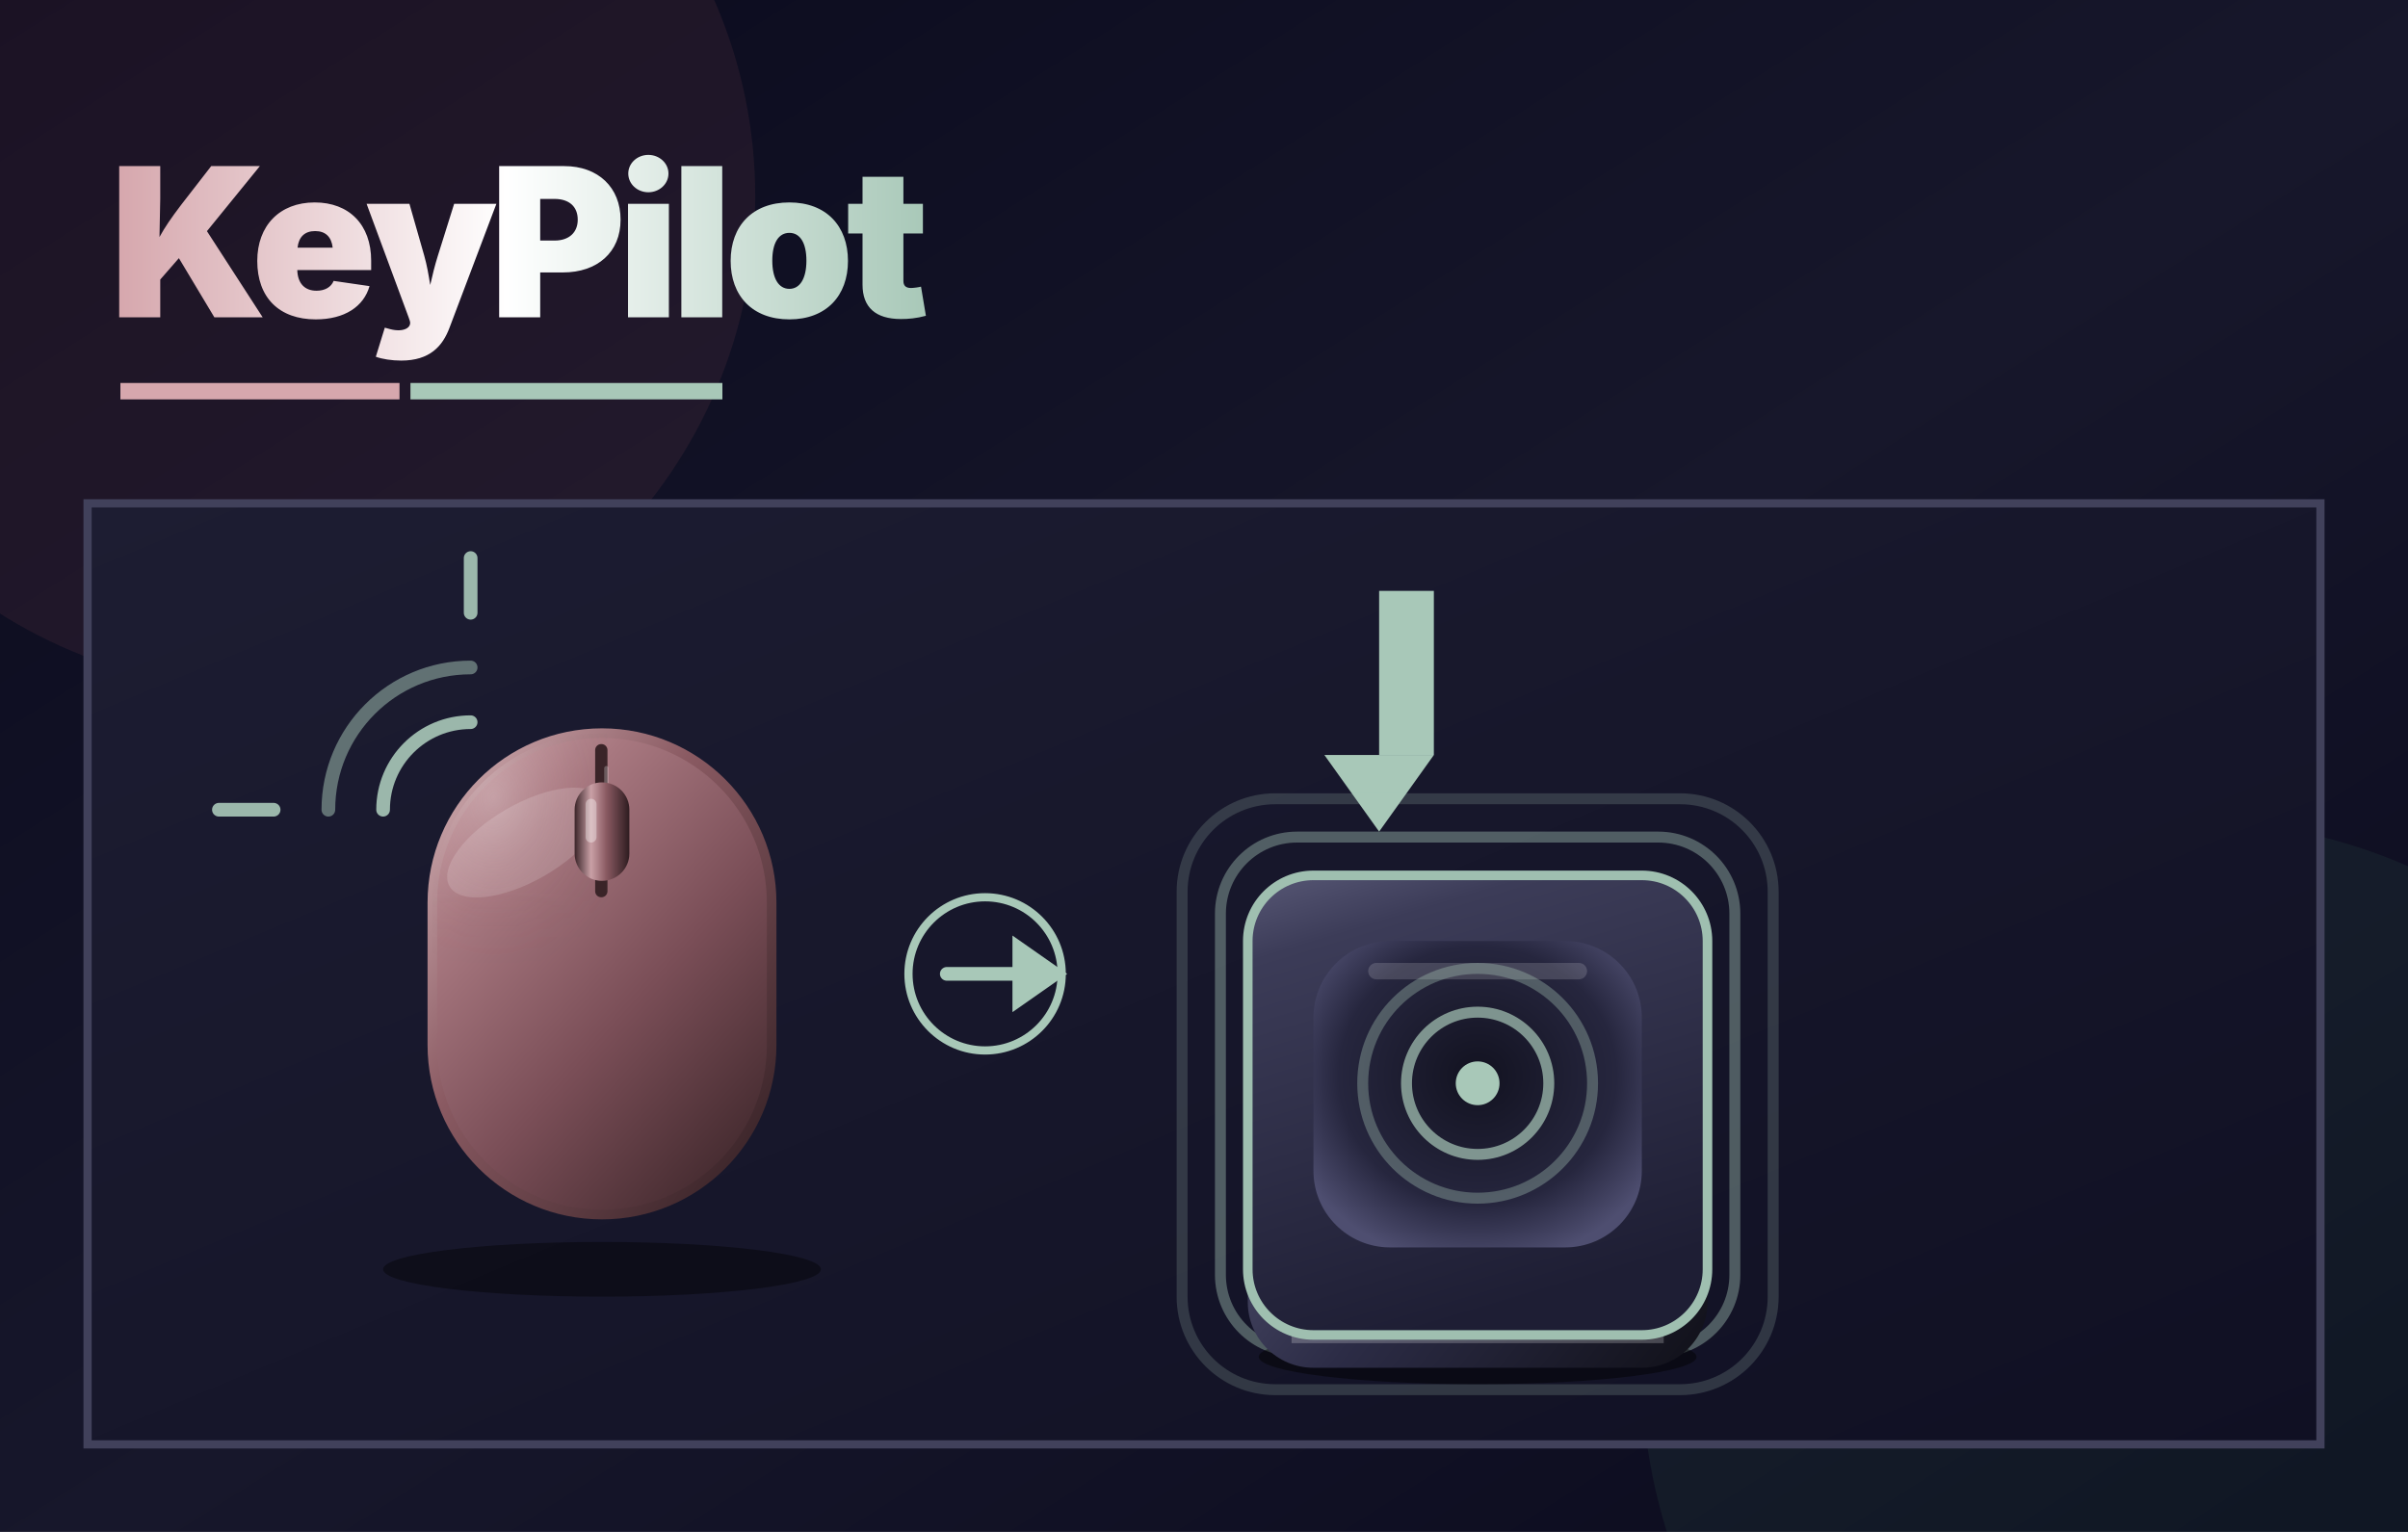
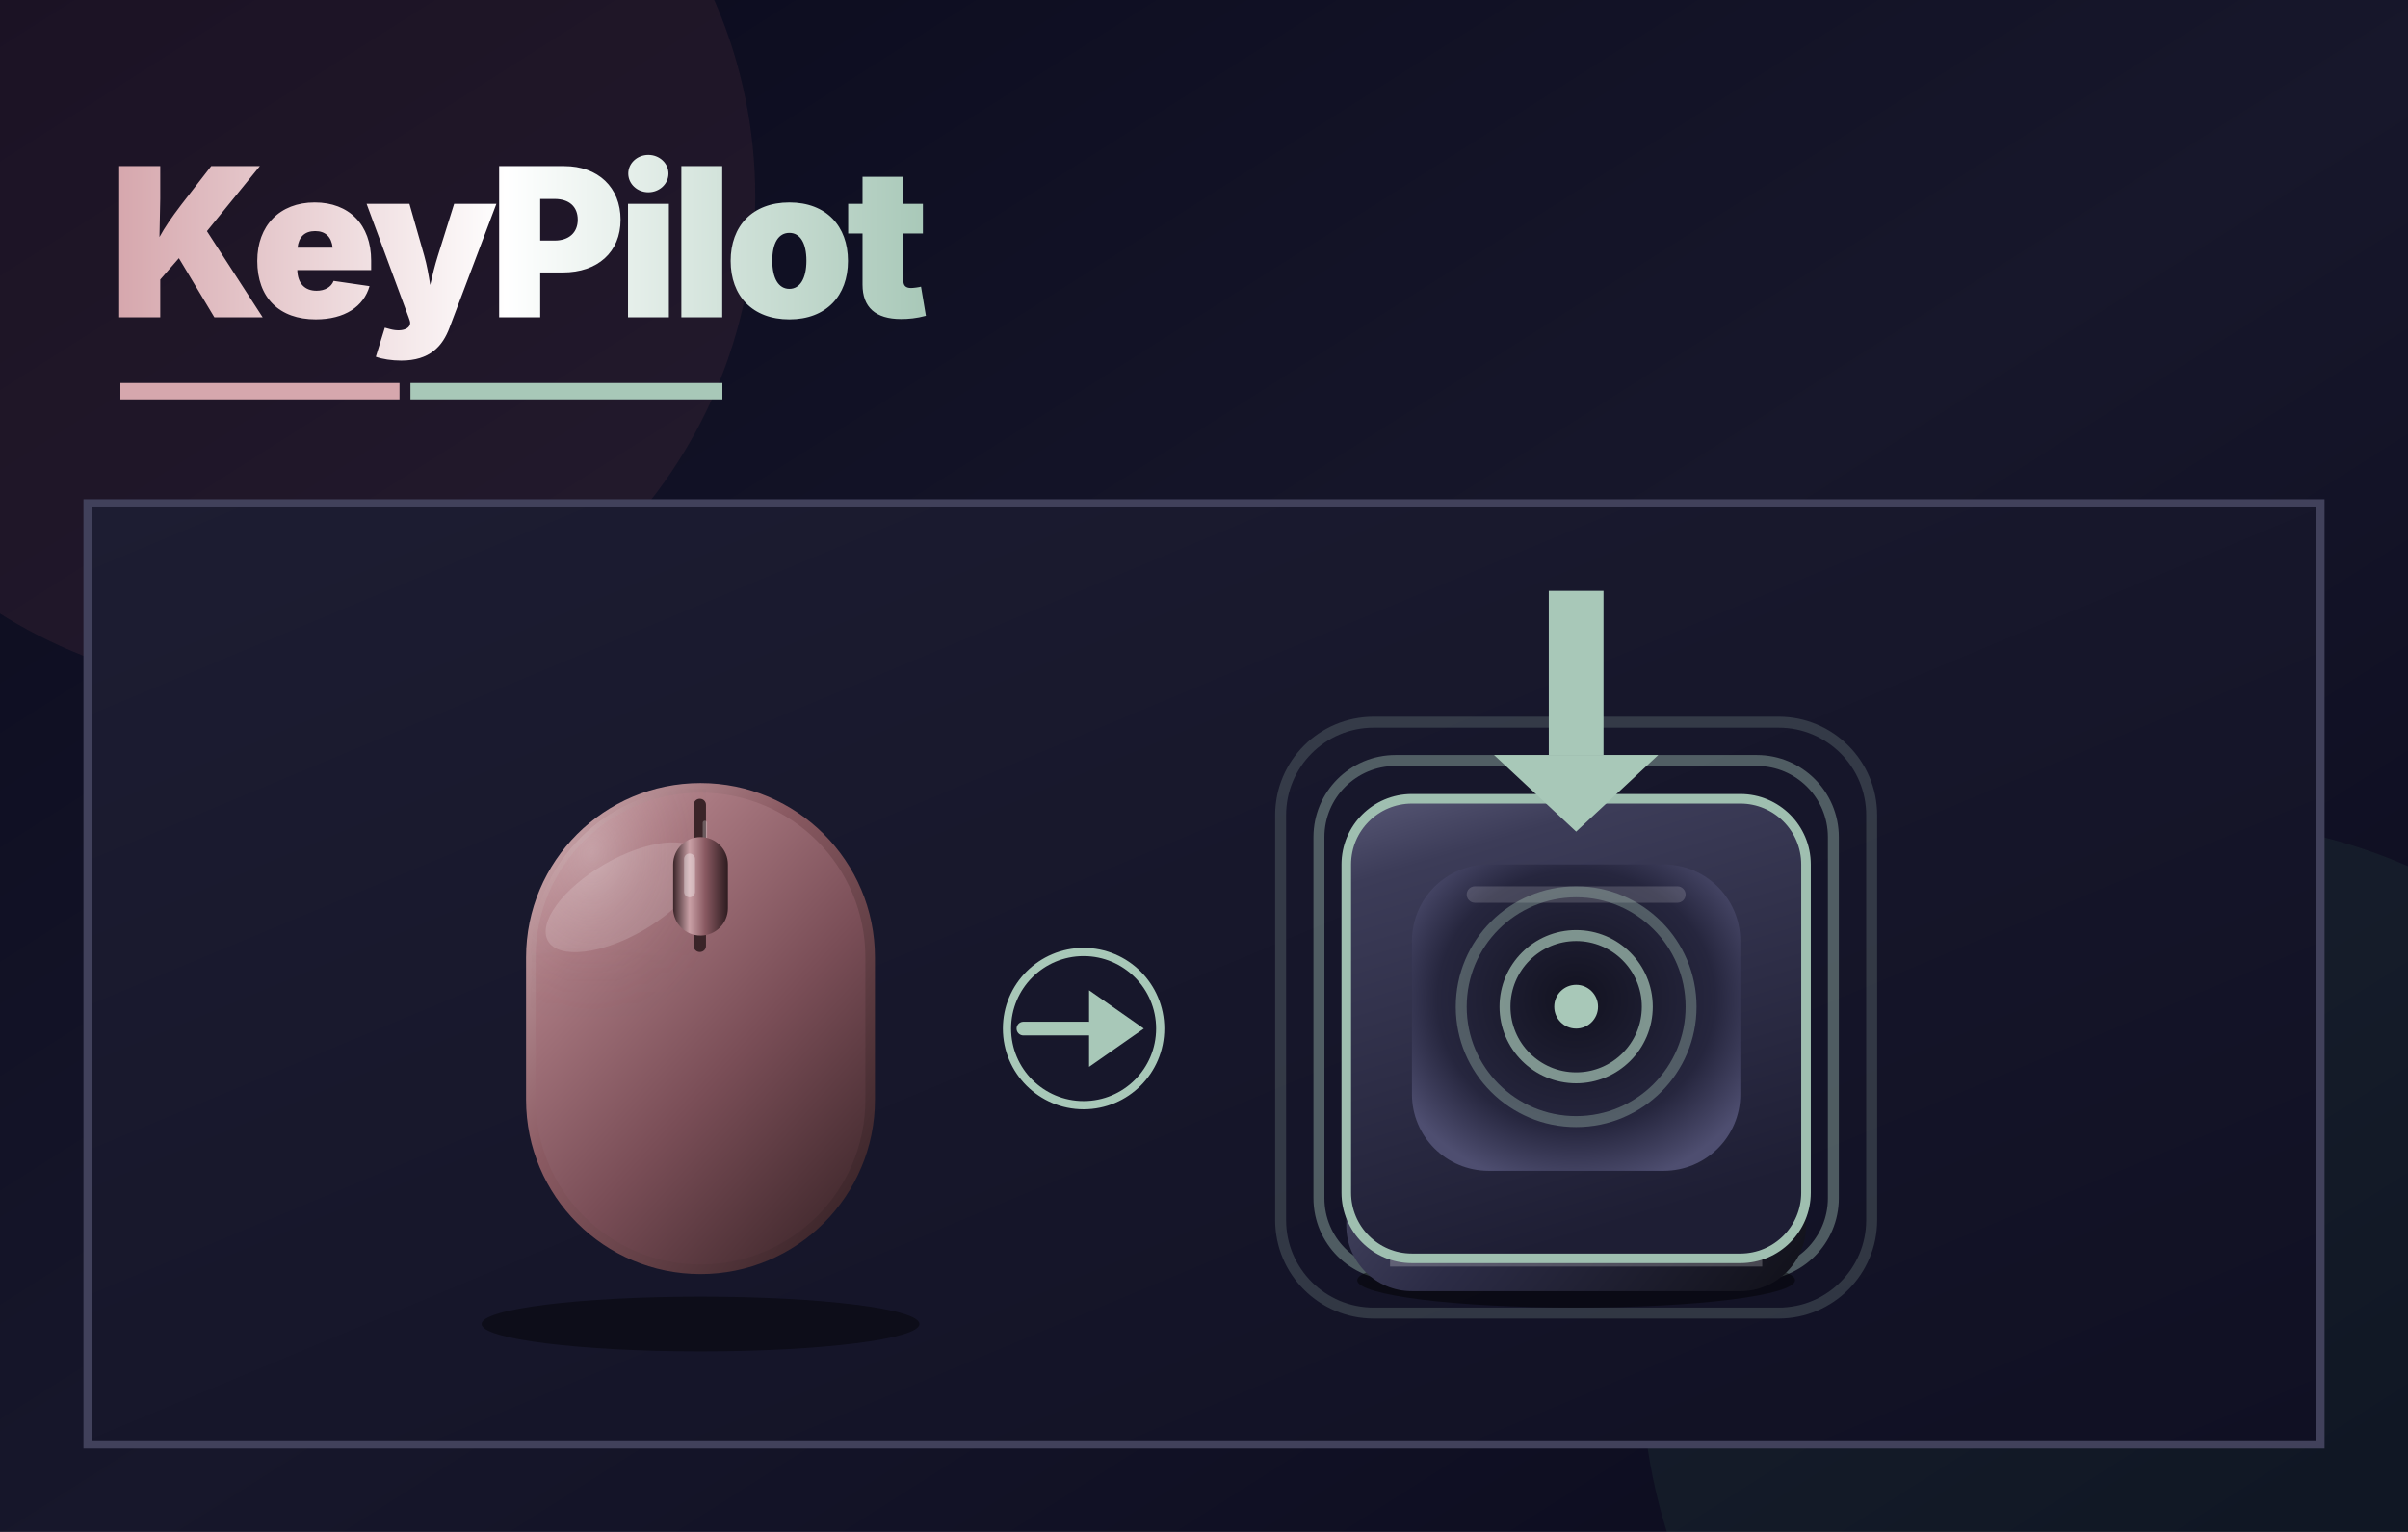
<svg xmlns="http://www.w3.org/2000/svg" width="440" height="280" viewBox="0 0 440 280">
  <defs>
    <linearGradient id="bg" x1="0" y1="0" x2="1" y2="1">
      <stop stop-color="#09091c" />
      <stop offset=".52" stop-color="#17172b" />
      <stop offset="1" stop-color="#09091c" />
    </linearGradient>
    <linearGradient id="title" x1="0" y1="0" x2="1" y2="0">
      <stop stop-color="#d6a7ad" />
      <stop offset=".48" stop-color="#ffffff" />
      <stop offset="1" stop-color="#a8c8b8" />
    </linearGradient>
    <linearGradient id="card" x1="0" y1="0" x2="1" y2="1">
      <stop stop-color="#1d1d32" />
      <stop offset="1" stop-color="#101023" />
    </linearGradient>
    <linearGradient id="mouseBody" x1=".12" y1="0" x2=".9" y2="1">
      <stop stop-color="#c9a0a6" />
      <stop offset=".22" stop-color="#a87880" />
      <stop offset=".58" stop-color="#7a4e57" />
      <stop offset="1" stop-color="#3a2428" />
    </linearGradient>
    <linearGradient id="mouseRim" x1="0" y1="0" x2="1" y2="1">
      <stop stop-color="#d6b4b8" />
      <stop offset=".4" stop-color="#8a5a62" />
      <stop offset="1" stop-color="#2e1c20" />
    </linearGradient>
    <radialGradient id="leftClick" cx=".35" cy=".28" r=".8">
      <stop stop-color="#ffffff" stop-opacity=".18" />
      <stop offset=".5" stop-color="#c9a0a6" stop-opacity=".06" />
      <stop offset="1" stop-color="#2a161a" stop-opacity="0" />
    </radialGradient>
    <linearGradient id="buttonFade" x1="0" y1="0" x2="0" y2="1">
      <stop stop-color="#ffffff" />
      <stop offset=".62" stop-color="#ffffff" />
      <stop offset="1" stop-color="#000000" />
    </linearGradient>
    <mask id="buttonMask" maskUnits="userSpaceOnUse" x="79" y="134" width="62" height="46">
      <rect x="79" y="134" width="62" height="46" fill="url(#buttonFade)" />
    </mask>
    <linearGradient id="wheelFace" x1="0" y1="0" x2="1" y2="0">
      <stop stop-color="#3a2428" />
      <stop offset=".3" stop-color="#c9a0a6" />
      <stop offset=".58" stop-color="#8a5a62" />
      <stop offset="1" stop-color="#2e1c20" />
    </linearGradient>
    <linearGradient id="keyWall" x1="0" y1=".2" x2="1" y2="1">
      <stop stop-color="#5c5c7a" />
      <stop offset=".5" stop-color="#2c2c46" />
      <stop offset="1" stop-color="#101018" />
    </linearGradient>
    <linearGradient id="keyFace" x1=".05" y1="0" x2=".35" y2="1">
      <stop stop-color="#565674" />
      <stop offset=".16" stop-color="#3c3c58" />
      <stop offset="1" stop-color="#1e1e34" />
    </linearGradient>
    <radialGradient id="keyDish" cx=".5" cy=".44" r=".62">
      <stop stop-color="#121220" />
      <stop offset=".68" stop-color="#26263e" />
      <stop offset="1" stop-color="#4e4e70" />
    </radialGradient>
    <clipPath id="mouseClip">
      <rect x="79" y="134" width="62" height="88" rx="31" />
    </clipPath>
  </defs>
  <rect width="440" height="280" fill="url(#bg)" />
  <circle cx="48" cy="36" r="90" fill="#713d48" opacity=".18" />
  <circle cx="400" cy="250" r="100" fill="#32604d" opacity=".16" />
  <text x="20" y="58" fill="url(#title)" font-size="38" font-weight="900" letter-spacing="-1.5" font-family="Inter, Segoe UI, sans-serif">KeyPilot</text>
  <rect x="22" y="70" width="51" height="3" fill="#d6a7ad" />
  <rect x="75" y="70" width="57" height="3" fill="#a8c8b8" />
  <rect x="16" y="92" width="408" height="172" fill="url(#card)" stroke="#41415b" stroke-width="1.5" />
-   <ellipse cx="110" cy="232" rx="40" ry="5" fill="#000000" opacity=".4" />
-   <g fill="none" stroke="#a8c8b8" stroke-linecap="round">
-     <path d="M 70,148 A 16,16 0 0 1 86,132" stroke-width="2.5" opacity=".9" />
-     <path d="M 60,148 A 26,26 0 0 1 86,122" stroke-width="2.5" opacity=".5" />
-     <line x1="50" y1="148" x2="40" y2="148" stroke-width="2.5" opacity=".9" />
-     <line x1="86" y1="112" x2="86" y2="102" stroke-width="2.5" opacity=".9" />
+   <g transform="translate(18, 10)">
+     <ellipse cx="110" cy="232" rx="40" ry="5" fill="#000000" opacity=".4" />
+     <rect x="79" y="134" width="62" height="88" rx="31" fill="url(#mouseBody)" />
+     <rect x="79" y="134" width="62" height="88" rx="31" fill="none" stroke="url(#mouseRim)" stroke-width="1.75" />
+     <g clip-path="url(#mouseClip)">
+       <g mask="url(#buttonMask)">
+         <ellipse cx="96" cy="154" rx="16" ry="7" fill="#ffffff" opacity=".16" transform="rotate(-30 96 154)" />
+         <rect x="79" y="134" width="32" height="42" fill="url(#leftClick)" />
+       </g>
+       <rect x="108.75" y="136" width="2.25" height="28" rx="1.1" fill="#3a2428" />
+       <rect x="110.4" y="140" width=".8" height="18" rx=".4" fill="#ffffff" opacity=".25" />
+     </g>
+     <rect x="105" y="143" width="10" height="18" rx="5" fill="url(#wheelFace)" />
+     <rect x="107" y="146" width="2" height="8" rx="1" fill="#ffffff" opacity=".35" />
+     <circle cx="180" cy="178" r="14" fill="#17172b" stroke="#a8c8b8" stroke-width="1.5" />
+     <line x1="169" y1="178" x2="181" y2="178" stroke="#a8c8b8" stroke-width="2.5" stroke-linecap="round" />
+     <polygon points="181,171 181,185 191,178" fill="#a8c8b8" />
+     <rect x="216" y="122" width="108" height="108" rx="17" fill="none" stroke="#a8c8b8" stroke-width="2" opacity=".2" />
+     <rect x="223" y="129" width="94" height="94" rx="14" fill="none" stroke="#a8c8b8" stroke-width="2" opacity=".4" />
+     <ellipse cx="270" cy="224" rx="40" ry="5" fill="#000000" opacity=".45" />
+     <rect x="228" y="142" width="84" height="84" rx="12" fill="url(#keyWall)" />
+     <rect x="236" y="220" width="68" height="1.5" fill="#ffffff" opacity=".22" />
+     <rect x="228" y="136" width="84" height="84" rx="12" fill="url(#keyFace)" stroke="#9fbfb0" stroke-width="1.75" />
+     <rect x="240" y="148" width="60" height="56" rx="14" fill="url(#keyDish)" />
+     <rect x="250" y="152" width="40" height="3" rx="1.5" fill="#ffffff" opacity=".16" />
+     <circle cx="270" cy="174" r="21" fill="none" stroke="#a8c8b8" stroke-width="2" opacity=".35" />
+     <circle cx="270" cy="174" r="13" fill="none" stroke="#a8c8b8" stroke-width="2" opacity=".7" />
+     <circle cx="270" cy="174" r="4" fill="#a8c8b8" />
+     <rect x="265" y="98" width="10" height="30" fill="#a8c8b8" />
+     <polygon points="255,128 285,128 270,142" fill="#a8c8b8" />
  </g>
-   <rect x="79" y="134" width="62" height="88" rx="31" fill="url(#mouseBody)" />
-   <rect x="79" y="134" width="62" height="88" rx="31" fill="none" stroke="url(#mouseRim)" stroke-width="1.75" />
-   <g clip-path="url(#mouseClip)">
-     <g mask="url(#buttonMask)">
-       <ellipse cx="96" cy="154" rx="16" ry="7" fill="#ffffff" opacity=".16" transform="rotate(-30 96 154)" />
-       <rect x="79" y="134" width="32" height="42" fill="url(#leftClick)" />
-     </g>
-     <rect x="108.75" y="136" width="2.25" height="28" rx="1.1" fill="#3a2428" />
-     <rect x="110.4" y="140" width=".8" height="18" rx=".4" fill="#ffffff" opacity=".25" />
-   </g>
-   <rect x="105" y="143" width="10" height="18" rx="5" fill="url(#wheelFace)" />
-   <rect x="107" y="146" width="2" height="8" rx="1" fill="#ffffff" opacity=".35" />
-   <circle cx="180" cy="178" r="14" fill="#17172b" stroke="#a8c8b8" stroke-width="1.5" />
-   <line x1="173" y1="178" x2="185" y2="178" stroke="#a8c8b8" stroke-width="2.5" stroke-linecap="round" />
-   <polygon points="185,171 185,185 195,178" fill="#a8c8b8" />
-   <rect x="252" y="108" width="10" height="30" fill="#a8c8b8" />
-   <polygon points="242,138 262,138 252,152" fill="#a8c8b8" />
-   <rect x="216" y="146" width="108" height="108" rx="17" fill="none" stroke="#a8c8b8" stroke-width="2" opacity=".2" />
-   <rect x="223" y="153" width="94" height="94" rx="14" fill="none" stroke="#a8c8b8" stroke-width="2" opacity=".4" />
-   <ellipse cx="270" cy="248" rx="40" ry="5" fill="#000000" opacity=".45" />
-   <rect x="228" y="166" width="84" height="84" rx="12" fill="url(#keyWall)" />
-   <rect x="236" y="244" width="68" height="1.5" fill="#ffffff" opacity=".22" />
-   <rect x="228" y="160" width="84" height="84" rx="12" fill="url(#keyFace)" stroke="#9fbfb0" stroke-width="1.75" />
-   <rect x="240" y="172" width="60" height="56" rx="14" fill="url(#keyDish)" />
-   <rect x="250" y="176" width="40" height="3" rx="1.5" fill="#ffffff" opacity=".16" />
-   <circle cx="270" cy="198" r="21" fill="none" stroke="#a8c8b8" stroke-width="2" opacity=".35" />
-   <circle cx="270" cy="198" r="13" fill="none" stroke="#a8c8b8" stroke-width="2" opacity=".7" />
-   <circle cx="270" cy="198" r="4" fill="#a8c8b8" />
</svg>
